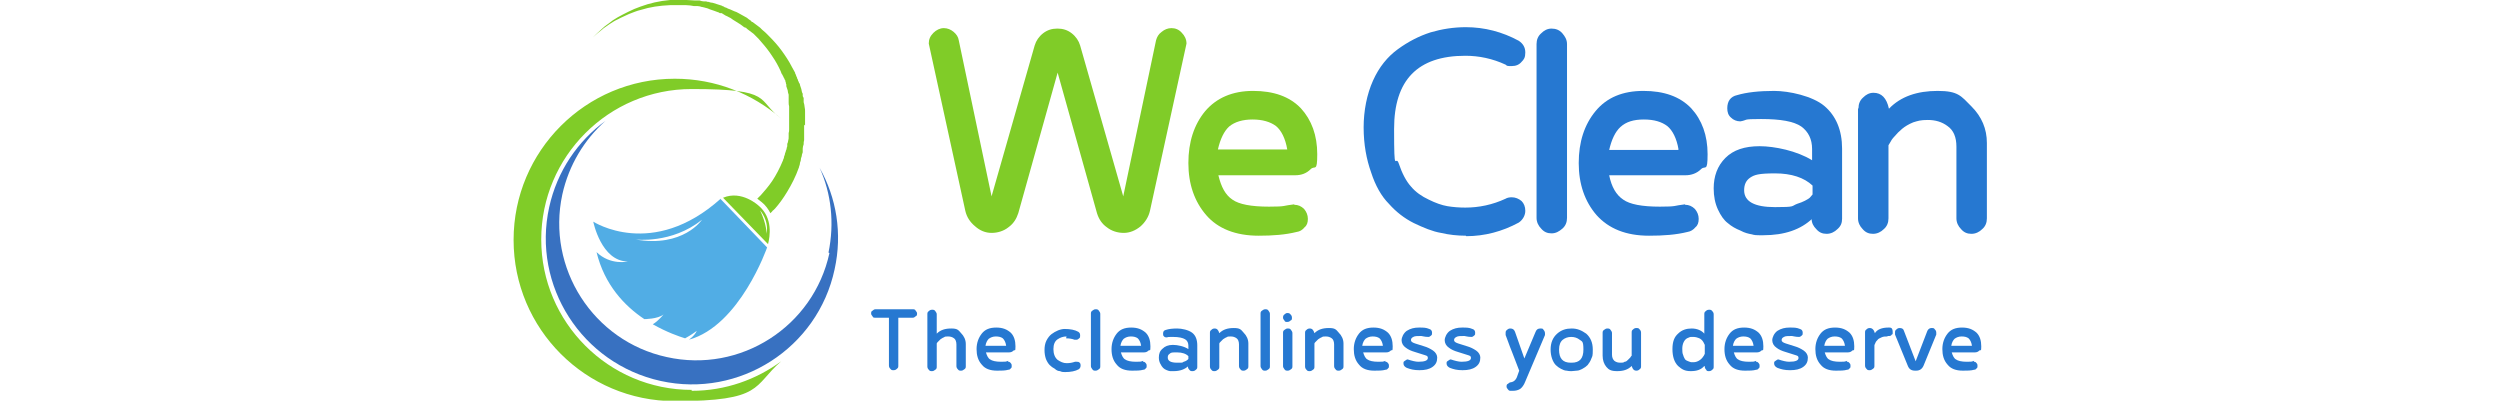
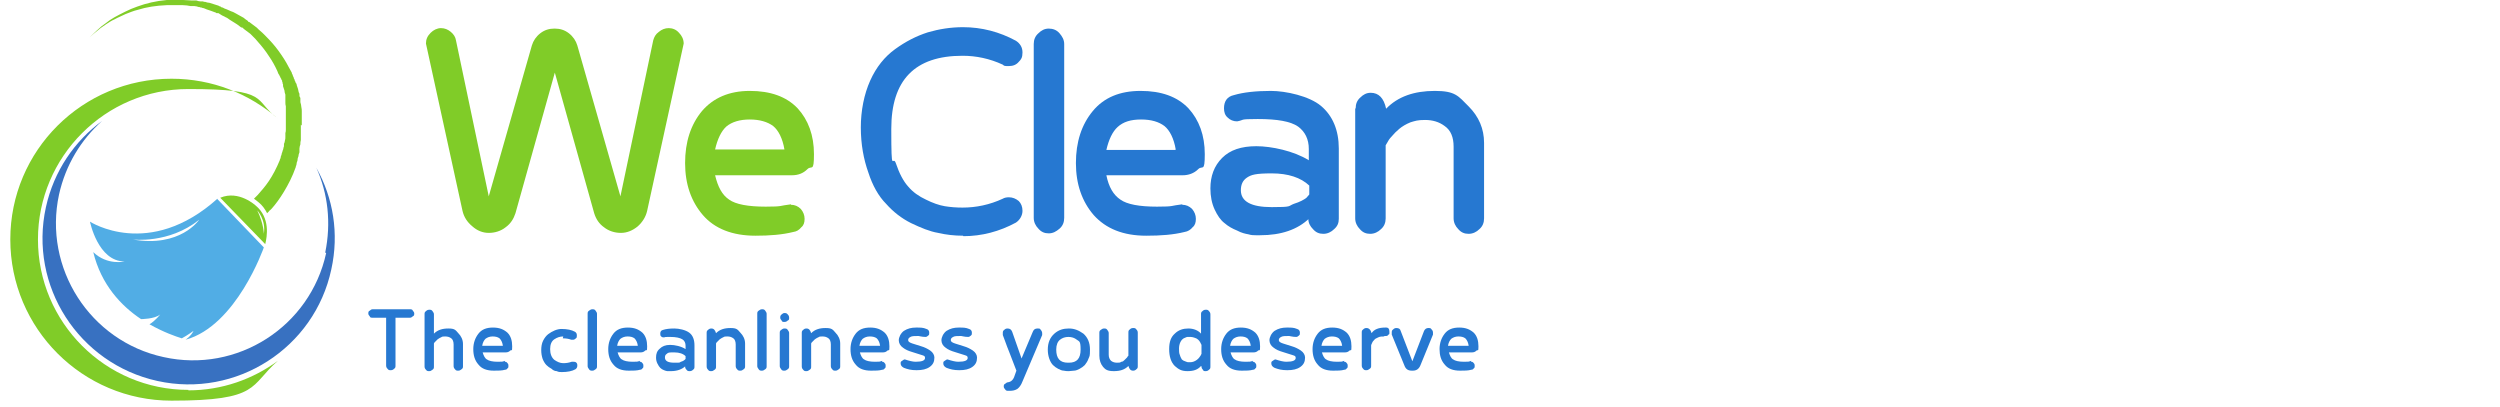
<svg xmlns="http://www.w3.org/2000/svg" version="1.1" viewBox="0 0 533.5 86.7">
  <defs>
    <style>
      .cls-1 {
        fill: none;
      }

      .cls-2 {
        fill: #51ade5;
      }

      .cls-3 {
        fill: #3871c1;
      }

      .cls-4 {
        fill: #80cc28;
      }

      .cls-5 {
        fill: #2678d1;
      }

      .cls-6 {
        clip-path: url(#clippath);
      }
    </style>
    <clipPath id="clippath">
-       <rect class="cls-1" x="109.6" y="16.3" width="57.5" height="69.2" />
+       <rect class="cls-1" x="2.2" y="16.3" width="57.5" height="69.2" />
    </clipPath>
  </defs>
  <g>
    <g id="_圖層_1" data-name="圖層_1">
      <g>
        <g>
          <g class="cls-6">
-             <path class="cls-4" d="M147.6,83.2c-17.7,0-32.1-14.4-32.1-32.1s14.4-32.1,32.1-32.1,13.7,2.3,19.1,6.3c-6.1-5.3-14-8.5-22.7-8.5-19,0-34.4,15.4-34.4,34.4s15.4,34.4,34.4,34.4,16.6-3.2,22.7-8.5c-5.3,3.9-11.9,6.3-19.1,6.3" />
+             <path class="cls-4" d="M40.2,83.2c-17.7,0-32.1-14.4-32.1-32.1S22.5,19,40.2,19s13.7,2.3,19.1,6.3c-6.1-5.3-14-8.5-22.7-8.5C17.6,16.8,2.2,32.1,2.2,51.1s15.4,34.4,34.4,34.4,16.6-3.2,22.7-8.5c-5.3,3.9-11.9,6.3-19.1,6.3" />
          </g>
-           <path class="cls-3" d="M177,54c-3.4,15.7-19,25.7-34.7,22.2-15.7-3.4-25.7-19-22.3-34.7,1.4-6.3,4.7-11.7,9.2-15.7-5.9,4.3-10.3,10.7-12,18.4-3.7,16.8,7,33.4,23.8,37.1,16.8,3.7,33.5-7,37.1-23.8,1.7-7.7.4-15.3-3.2-21.7,2.5,5.5,3.2,11.8,1.9,18.1" />
-           <path class="cls-4" d="M171.8,26.8v-.2c0-.3,0-.6,0-.9,0-.3,0-.6,0-.9,0-.2,0-.3,0-.5,0-.2,0-.3,0-.5,0-.3,0-.6-.1-1,0-.3-.1-.6-.2-1v-.2c0,0,0-.2,0-.2v-.5c-.1-.2-.2-.3-.2-.5h0c0-.1,0-.2,0-.2v-.2c-.2-.3-.2-.6-.3-1-.1-.3-.2-.6-.3-.9v-.2c-.1,0-.1-.2-.2-.2,0-.2-.1-.3-.2-.5,0-.2-.1-.3-.2-.5,0-.2-.1-.3-.2-.5,0-.2-.1-.3-.2-.5,0-.2-.1-.3-.2-.5-.2-.3-.3-.6-.5-.9-.6-1.2-1.4-2.4-2.2-3.5-.8-1.1-1.7-2.1-2.7-3.1l-.7-.7-.8-.7-.2-.2-.2-.2-.4-.3-.4-.3-.8-.6h-.2c0-.2-.1-.2-.2-.3-.3-.2-.6-.4-.8-.6-.6-.3-1.2-.7-1.8-1-.3-.2-.6-.3-.9-.4-.3-.1-.6-.3-.9-.4-.3-.1-.6-.2-.9-.4h-.2c0-.1-.2-.1-.2-.2-.2,0-.3-.1-.5-.2-.6-.2-1.2-.4-1.9-.6-.3,0-.6-.1-.9-.2-.2,0-.3,0-.5-.1-.2,0-.3,0-.5,0-.3,0-.6-.1-.9-.2-.2,0-.3,0-.5,0-.2,0-.3,0-.5,0-.6,0-1.2-.1-1.8-.1-1.2,0-2.4,0-3.5,0-2.3.2-4.4.7-6.3,1.4-.9.3-1.8.7-2.6,1.1-.8.4-1.6.8-2.3,1.2-.7.4-1.3.8-1.9,1.3-.6.4-1.1.8-1.5,1.2-.9.8-1.5,1.4-1.9,1.8-.2.2-.4.4-.5.5-.1.1-.2.2-.2.2,0,0,0,0,.2-.2.1-.1.3-.3.5-.5.4-.4,1.1-1,2-1.7.4-.4,1-.7,1.5-1.1.6-.4,1.2-.8,1.9-1.1.7-.4,1.5-.7,2.3-1.1.8-.3,1.7-.7,2.6-.9,1.9-.6,3.9-.9,6.2-1,1.1,0,2.2,0,3.4,0,.6,0,1.2.1,1.7.2.1,0,.3,0,.4,0,.1,0,.3,0,.4,0,.3,0,.6.1.9.2.1,0,.3,0,.4.1.1,0,.3,0,.4.1.3,0,.6.2.9.3.6.2,1.2.4,1.7.6.1,0,.3.1.4.2,0,0,.1,0,.2,0h.2c.3.2.6.4.8.5.3.1.6.3.8.4.3.1.5.3.8.5.5.3,1.1.7,1.6,1,.3.2.5.4.8.6,0,0,.1,0,.2.1h.2c0,.1.4.4.4.4l.4.3.4.3.4.3.2.2.2.2.7.7.6.7c.8.9,1.6,1.9,2.3,3,.7,1,1.3,2.1,1.8,3.2.1.3.2.6.4.8,0,.1.1.3.2.4,0,.1.1.3.2.4,0,.1.1.3.2.4,0,.1,0,.3.1.4,0,.1,0,.3.1.4,0,0,0,.1,0,.2v.2c.1.3.2.6.3.9,0,.3.1.6.2.9v.2s0,.1,0,.1h0c0,.3,0,.4,0,.5,0,.1,0,.3,0,.4,0,0,0,.1,0,.2v.2c0,.3,0,.6.1.9,0,.3,0,.6,0,.9,0,.1,0,.3,0,.4,0,.1,0,.3,0,.4,0,.3,0,.6,0,.8,0,.3,0,.6,0,.8v.2c0,0,0,.1,0,.2,0,.1,0,.3,0,.4,0,.1,0,.3,0,.4v.2c0,0,0,.1,0,.2,0,.3,0,.5-.1.8,0,.1,0,.3,0,.4,0,.1,0,.3,0,.4,0,.3,0,.5-.1.8,0,.2-.1.5-.2.7,0,.1,0,.2,0,.4,0,.1,0,.2-.1.4,0,.2-.1.5-.2.7,0,.2-.2.5-.2.7,0,.2-.2.4-.2.7,0,.2-.2.4-.2.6-.7,1.7-1.5,3.2-2.3,4.4-.8,1.2-1.7,2.2-2.4,3,0,0-.2.2-.3.3,0,0-.2.2-.3.3,0,0-.1.1-.2.2.5.4.9.7.9.7.9.7,1.5,1.6,1.9,2.4.1-.1.3-.3.4-.4,0-.1.2-.2.3-.3.1-.1.2-.2.3-.3.8-.9,1.7-2.1,2.6-3.6s1.8-3.2,2.5-5.2c0-.2.2-.5.2-.8,0-.3.2-.5.2-.8,0-.3.1-.5.2-.8,0-.3.1-.5.2-.8,0-.1,0-.3,0-.4,0-.1,0-.3,0-.4,0-.3.1-.6.2-.9,0-.3,0-.6.1-.9,0-.1,0-.3,0-.4,0-.1,0-.3,0-.4,0-.3,0-.6,0-.9,0,0,0-.2,0-.2v-.2c0-.2,0-.3,0-.5,0-.2,0-.3,0-.5s0-.2,0-.2" />
-           <path class="cls-2" d="M135.6,51.1s7.7,1,14.2-4.2c0,0-4,6-14.2,4.2ZM153.8,42.4c-14.6,13.1-27.2,4.9-27.2,4.9,0,0,1.7,8.5,7.4,8.5,0,0-3.7.9-6.7-2,1.7,7,6,11.5,10.2,14.3,0,0,2.9,0,4.1-1,0,0-1.1,1.4-2.3,2.1,3,1.7,5.6,2.6,6.9,3,1.3-.7,2.5-1.6,2.5-1.6-.5,1.1-1.7,1.9-1.7,1.9,10.9-3,16.7-19.7,16.7-19.7l-9.9-10.3" />
-           <path class="cls-4" d="M163.6,49.9s0-2.1-1.4-5c0,0,1.9,2,1.4,5ZM161.9,43.9s-3.6-3.4-7.6-1.7l9.6,9.9c.4-1.6,1.1-5.6-2-8.2" />
+           <path class="cls-3" d="M69.6,54c-3.4,15.7-19,25.7-34.7,22.2-15.7-3.4-25.7-19-22.3-34.7,1.4-6.3,4.7-11.7,9.2-15.7-5.9,4.3-10.3,10.7-12,18.4-3.7,16.8,7,33.4,23.8,37.1,16.8,3.7,33.5-7,37.1-23.8,1.7-7.7.4-15.3-3.2-21.7,2.5,5.5,3.2,11.8,1.9,18.1" />
+           <path class="cls-4" d="M64.4,26.8v-.2c0-.3,0-.6,0-.9,0-.3,0-.6,0-.9,0-.2,0-.3,0-.5,0-.2,0-.3,0-.5,0-.3,0-.6-.1-1,0-.3-.1-.6-.2-1v-.2c0,0,0-.2,0-.2v-.5c-.1-.2-.2-.3-.2-.5h0c0-.1,0-.2,0-.2v-.2c-.2-.3-.2-.6-.3-1-.1-.3-.2-.6-.3-.9v-.2c-.1,0-.1-.2-.2-.2,0-.2-.1-.3-.2-.5,0-.2-.1-.3-.2-.5,0-.2-.1-.3-.2-.5,0-.2-.1-.3-.2-.5,0-.2-.1-.3-.2-.5-.2-.3-.3-.6-.5-.9-.6-1.2-1.4-2.4-2.2-3.5-.8-1.1-1.7-2.1-2.7-3.1l-.7-.7-.8-.7-.2-.2-.2-.2-.4-.3-.4-.3-.8-.6h-.2c0-.2-.1-.2-.2-.3-.3-.2-.6-.4-.8-.6-.6-.3-1.2-.7-1.8-1-.3-.2-.6-.3-.9-.4-.3-.1-.6-.3-.9-.4-.3-.1-.6-.2-.9-.4h-.2c0-.1-.2-.1-.2-.2-.2,0-.3-.1-.5-.2-.6-.2-1.2-.4-1.9-.6-.3,0-.6-.1-.9-.2-.2,0-.3,0-.5-.1-.2,0-.3,0-.5,0-.3,0-.6-.1-.9-.2-.2,0-.3,0-.5,0-.2,0-.3,0-.5,0-.6,0-1.2-.1-1.8-.1-1.2,0-2.4,0-3.5,0-2.3.2-4.4.7-6.3,1.4-.9.3-1.8.7-2.6,1.1-.8.4-1.6.8-2.3,1.2-.7.4-1.3.8-1.9,1.3-.6.4-1.1.8-1.5,1.2-.9.8-1.5,1.4-1.9,1.8-.2.2-.4.4-.5.5-.1.1-.2.2-.2.2,0,0,0,0,.2-.2.1-.1.3-.3.5-.5.4-.4,1.1-1,2-1.7.4-.4,1-.7,1.5-1.1.6-.4,1.2-.8,1.9-1.1.7-.4,1.5-.7,2.3-1.1.8-.3,1.7-.7,2.6-.9,1.9-.6,3.9-.9,6.2-1,1.1,0,2.2,0,3.4,0,.6,0,1.2.1,1.7.2.1,0,.3,0,.4,0,.1,0,.3,0,.4,0,.3,0,.6.1.9.2.1,0,.3,0,.4.1.1,0,.3,0,.4.1.3,0,.6.2.9.3.6.2,1.2.4,1.7.6.1,0,.3.1.4.2,0,0,.1,0,.2,0h.2c.3.2.6.4.8.5.3.1.6.3.8.4.3.1.5.3.8.5.5.3,1.1.7,1.6,1,.3.2.5.4.8.6,0,0,.1,0,.2.1h.2c0,.1.4.4.4.4l.4.3.4.3.4.3.2.2.2.2.7.7.6.7c.8.9,1.6,1.9,2.3,3,.7,1,1.3,2.1,1.8,3.2.1.3.2.6.4.8,0,.1.1.3.2.4,0,.1.1.3.2.4,0,.1.1.3.2.4,0,.1,0,.3.1.4,0,.1,0,.3.1.4,0,0,0,.1,0,.2v.2c.1.3.2.6.3.9,0,.3.1.6.2.9v.2s0,.1,0,.1h0c0,.3,0,.4,0,.5,0,.1,0,.3,0,.4,0,0,0,.1,0,.2v.2c0,.3,0,.6.1.9,0,.3,0,.6,0,.9,0,.1,0,.3,0,.4,0,.1,0,.3,0,.4,0,.3,0,.6,0,.8,0,.3,0,.6,0,.8v.2c0,0,0,.1,0,.2,0,.1,0,.3,0,.4,0,.1,0,.3,0,.4v.2c0,0,0,.1,0,.2,0,.3,0,.5-.1.8,0,.1,0,.3,0,.4,0,.1,0,.3,0,.4,0,.3,0,.5-.1.8,0,.2-.1.5-.2.7,0,.1,0,.2,0,.4,0,.1,0,.2-.1.4,0,.2-.1.5-.2.7,0,.2-.2.5-.2.7,0,.2-.2.4-.2.7,0,.2-.2.4-.2.6-.7,1.7-1.5,3.2-2.3,4.4-.8,1.2-1.7,2.2-2.4,3,0,0-.2.2-.3.3,0,0-.2.2-.3.3,0,0-.1.1-.2.2.5.4.9.7.9.7.9.7,1.5,1.6,1.9,2.4.1-.1.3-.3.4-.4,0-.1.2-.2.3-.3.1-.1.2-.2.3-.3.8-.9,1.7-2.1,2.6-3.6s1.8-3.2,2.5-5.2c0-.2.2-.5.2-.8,0-.3.2-.5.2-.8,0-.3.1-.5.2-.8,0-.3.1-.5.2-.8,0-.1,0-.3,0-.4,0-.1,0-.3,0-.4,0-.3.1-.6.2-.9,0-.3,0-.6.1-.9,0-.1,0-.3,0-.4,0-.1,0-.3,0-.4,0-.3,0-.6,0-.9,0,0,0-.2,0-.2v-.2c0-.2,0-.3,0-.5,0-.2,0-.3,0-.5s0-.2,0-.2" />
+           <path class="cls-2" d="M28.3,51.1s7.7,1,14.2-4.2c0,0-4,6-14.2,4.2ZM46.4,42.4c-14.6,13.1-27.2,4.9-27.2,4.9,0,0,1.7,8.5,7.4,8.5,0,0-3.7.9-6.7-2,1.7,7,6,11.5,10.2,14.3,0,0,2.9,0,4.1-1,0,0-1.1,1.4-2.3,2.1,3,1.7,5.6,2.6,6.9,3,1.3-.7,2.5-1.6,2.5-1.6-.5,1.1-1.7,1.9-1.7,1.9,10.9-3,16.7-19.7,16.7-19.7l-9.9-10.3" />
+           <path class="cls-4" d="M56.3,49.9s0-2.1-1.4-5c0,0,1.9,2,1.4,5ZM54.6,43.9s-3.6-3.4-7.6-1.7l9.6,9.9c.4-1.6,1.1-5.6-2-8.2" />
        </g>
        <g>
-           <path class="cls-4" d="M225.7,6.1c1.1,0,2.1.3,3,1,.9.7,1.5,1.6,1.8,2.6l9.2,32.2,7-33.3c.2-.7.5-1.3,1.2-1.8.6-.5,1.3-.8,2.1-.8s1.6.3,2.2,1c.6.6,1,1.4,1,2.3l-7.8,35.7c-.3,1.3-1,2.4-2,3.3-1.1.9-2.3,1.4-3.6,1.4s-2.6-.4-3.6-1.2c-1-.7-1.7-1.7-2.1-3l-8.4-30-8.4,30c-.4,1.2-1,2.2-2.1,3-1,.8-2.3,1.2-3.6,1.2s-2.5-.5-3.5-1.4c-1.1-.9-1.8-2-2.1-3.3l-7.8-35.7c0-.9.3-1.6,1-2.3.6-.6,1.4-1,2.2-1s1.5.3,2.1.8c.6.5,1,1.1,1.1,1.8l7,33.3,9.2-32.2c.3-1,.9-1.9,1.8-2.6.9-.7,1.9-1,3-1Z" />
-           <path class="cls-4" d="M276.2,43.7c.8,0,1.5.3,2.1.9.5.6.8,1.3.8,2.1s-.2,1.4-.7,1.8c-.5.6-1,.9-1.7,1-2.4.6-5.1.8-8.1.8-4.9,0-8.7-1.5-11.2-4.4-2.5-2.9-3.8-6.6-3.8-11.1s1.2-8.2,3.6-11.1c2.4-2.8,5.8-4.3,10.2-4.3s7.8,1.2,10.2,3.7c2.3,2.5,3.5,5.8,3.5,9.8s-.5,2.3-1.4,3.2c-.9.9-2,1.3-3.3,1.3h-16.4c.6,2.5,1.5,4.2,3,5.2,1.4,1,4,1.5,7.8,1.5s2.8-.2,5.4-.5ZM274.7,31.9c-.4-2.4-1.3-4.1-2.4-5-1.2-.9-2.9-1.4-5-1.4s-3.8.5-5,1.5c-1.1,1-1.9,2.7-2.4,4.9h14.7Z" />
-           <path class="cls-5" d="M312.8,50.3c-1.8,0-3.6-.2-5.3-.6-1.8-.3-3.7-1.1-5.8-2.1-2-1-3.8-2.4-5.3-4.1-1.6-1.6-2.9-3.9-3.8-6.7-1-2.8-1.6-6-1.6-9.6s.7-7.1,2-10c1.3-2.9,3.1-5.1,5.3-6.7,2.2-1.6,4.5-2.8,7-3.6,2.4-.7,4.9-1.1,7.5-1.1,4,0,7.8,1,11.3,2.9.9.6,1.4,1.4,1.4,2.5s-.3,1.5-.8,2c-.5.6-1.2.9-2.1.9s-1,0-1.3-.3c-2.8-1.3-5.7-1.9-8.6-1.9-10.2,0-15.2,5.2-15.2,15.6s.3,5.3,1,7.4c.7,2.1,1.6,3.8,2.6,4.9,1,1.2,2.3,2.1,3.8,2.8,1.4.7,2.8,1.2,4,1.4,1.2.2,2.5.3,3.8.3,2.9,0,5.8-.6,8.6-1.9.3-.2.8-.3,1.3-.3.8,0,1.5.3,2.1.8.5.5.8,1.2.8,2.1s-.5,1.9-1.4,2.5c-3.5,1.9-7.3,2.9-11.2,2.9Z" />
-           <path class="cls-5" d="M327.9,9.4c0-.9.3-1.7,1-2.3.6-.6,1.3-1,2.2-1s1.7.3,2.3,1,1,1.4,1,2.3v37.1c0,.9-.3,1.7-1,2.3s-1.4,1-2.3,1-1.6-.3-2.2-1c-.6-.6-1-1.4-1-2.3V9.4Z" />
-           <path class="cls-5" d="M359.6,43.7c.8,0,1.5.3,2.1.9.5.6.8,1.3.8,2.1s-.2,1.4-.7,1.8c-.4.5-1,.9-1.7,1-2.4.6-5.1.8-8.2.8-4.9,0-8.6-1.5-11.2-4.4-2.5-2.9-3.8-6.6-3.8-11.1s1.2-8.2,3.6-11.1c2.4-2.9,5.8-4.3,10.2-4.3s7.8,1.2,10.2,3.7c2.3,2.5,3.5,5.8,3.5,9.8s-.5,2.3-1.4,3.2c-.9.9-2.1,1.3-3.3,1.3h-16.3c.5,2.5,1.5,4.2,3,5.2,1.4,1,4,1.5,7.8,1.5s2.8-.2,5.4-.5ZM358.2,31.9c-.4-2.4-1.3-4.1-2.4-5-1.2-.9-2.8-1.4-5-1.4s-3.8.5-5,1.6c-1.1,1-1.9,2.7-2.4,4.9h14.7Z" />
-           <path class="cls-5" d="M386.8,46.6c-2.5,2.4-6,3.6-10.5,3.6h-.9c-.4,0-1,0-1.6-.2-.6-.1-1.5-.3-2.4-.8-1-.4-1.9-.9-2.7-1.6-.8-.6-1.5-1.6-2.1-2.9-.6-1.3-.9-2.8-.9-4.5,0-2.6.8-4.8,2.5-6.5,1.7-1.7,4.1-2.5,7.3-2.5s8,1,11.2,3v-2.4c0-2.1-.8-3.7-2.3-4.8-1.6-1.1-4.4-1.6-8.6-1.6s-2.7.2-4.4.5c-.8,0-1.5-.3-2-.8-.6-.5-.8-1.2-.8-2,0-1.5.7-2.5,2.1-2.8,2-.6,4.7-.9,7.9-.9s8.2,1.1,10.7,3.2c2.5,2.1,3.8,5.2,3.8,9.1v15c0,.9-.3,1.6-1,2.2-.6.6-1.4,1-2.3,1s-1.6-.3-2.2-1c-.6-.6-1-1.3-1-2.2ZM386.8,39.6c-1.8-1.7-4.5-2.6-8-2.6s-4.4.3-5.3.9c-.9.6-1.3,1.5-1.3,2.7,0,2.4,2.2,3.6,6.6,3.6s3.4-.2,4.7-.7c1.3-.4,2.2-.9,2.7-1.3l.6-.7v-1.8Z" />
-           <path class="cls-5" d="M396.6,23.1c0-.9.3-1.7,1-2.3.6-.6,1.3-1,2.2-1,1.7,0,2.8,1.1,3.3,3.4,2.5-2.6,6-3.8,10.4-3.8s5,1.1,7.2,3.3c2.2,2.2,3.3,4.8,3.3,7.8v16.1c0,.9-.3,1.7-1,2.3-.6.6-1.4,1-2.3,1s-1.6-.3-2.2-1c-.6-.6-1-1.4-1-2.3v-15.3c0-2-.6-3.5-1.9-4.4-1.2-.9-2.6-1.3-4.2-1.3s-2.1.2-3.1.5c-1,.4-1.8.9-2.4,1.4-.6.5-1.2,1.1-1.6,1.6-.5.5-.8,1-1,1.4l-.3.5v15.6c0,.9-.3,1.7-1,2.3-.6.6-1.4,1-2.3,1s-1.6-.3-2.2-1c-.6-.6-1-1.4-1-2.3v-23.4Z" />
-           <path class="cls-5" d="M189.9,67.8h-3.1c-.3,0-.5,0-.6-.3-.2-.2-.3-.4-.3-.6s0-.5.3-.6c.2-.2.4-.3.6-.3h8c.2,0,.5,0,.6.3.2.2.3.4.3.6s0,.5-.3.6c-.2.2-.4.3-.6.3h-3.1v10.2c0,.3,0,.5-.3.7-.2.2-.4.3-.7.3s-.5,0-.7-.3c-.2-.2-.3-.4-.3-.7v-10.2Z" />
-           <path class="cls-5" d="M206.1,78.1c0,.3,0,.5-.3.7s-.4.3-.7.3-.5,0-.7-.3c-.2-.2-.3-.4-.3-.7v-4.6c0-.6-.2-1.1-.5-1.3-.4-.3-.8-.4-1.3-.4s-.6,0-.9.2c-.3.1-.5.3-.7.4-.2.2-.3.3-.5.5-.2.2-.3.3-.3.4v.2c0,0,0,4.7,0,4.7,0,.3,0,.5-.3.7s-.4.3-.7.3-.5,0-.7-.3c-.2-.2-.3-.4-.3-.7v-11.1c0-.3,0-.5.3-.7.2-.2.4-.3.7-.3s.5,0,.7.3.3.4.3.7v4.1c.8-.8,1.8-1.1,3.1-1.1s1.5.3,2.1,1c.6.6,1,1.4,1,2.3v4.8Z" />
-           <path class="cls-5" d="M215.1,77.2c.2,0,.4,0,.6.3.2.2.2.4.2.6s0,.4-.2.5c-.1.2-.3.3-.5.3-.7.2-1.5.2-2.4.2-1.5,0-2.6-.4-3.3-1.3-.8-.9-1.1-2-1.1-3.3s.4-2.4,1.1-3.3c.7-.9,1.7-1.3,3.1-1.3s2.3.4,3.1,1.1c.7.7,1,1.7,1,2.9s-.1.7-.4.9c-.3.3-.6.4-1,.4h-4.9c.2.7.5,1.3.9,1.5.4.3,1.2.5,2.3.5s.9,0,1.6-.2ZM214.7,73.7c-.1-.7-.4-1.2-.7-1.5-.4-.3-.9-.4-1.5-.4s-1.1.2-1.5.5c-.3.3-.6.8-.7,1.5h4.4Z" />
-           <path class="cls-5" d="M227.6,71.8c-.7,0-1.3.2-1.9.6-.6.4-.9,1.1-.9,2.1s.3,1.8.9,2.3c.6.4,1.2.7,1.9.7s1.2-.1,1.8-.3c.2,0,.3,0,.4,0,.2,0,.4,0,.6.2.2.2.2.4.2.6,0,.3-.1.6-.4.8-.7.4-1.7.6-2.9.6-.4,0-.7,0-1.1-.2-.4,0-.8-.2-1.1-.5-.4-.2-.8-.5-1.1-.8-.3-.3-.6-.8-.8-1.3-.2-.6-.3-1.2-.3-1.9s.1-1.4.4-2c.3-.6.7-1.1,1.1-1.4.4-.3.9-.6,1.4-.8.5-.2,1-.3,1.4-.3,1.2,0,2.2.2,2.9.6.3.2.4.4.4.8s0,.4-.2.6-.4.3-.6.3-.2,0-.4,0c-.5-.2-1.1-.3-1.8-.3Z" />
-           <path class="cls-5" d="M232.8,67c0-.3,0-.5.3-.7s.4-.3.7-.3.5,0,.7.3.3.4.3.7v11.1c0,.3,0,.5-.3.7s-.4.3-.7.3-.5,0-.7-.3-.3-.4-.3-.7v-11.1Z" />
-           <path class="cls-5" d="M243.9,77.2c.2,0,.4,0,.6.3.2.2.2.4.2.6s0,.4-.2.5c-.1.2-.3.3-.5.3-.7.2-1.5.2-2.4.2-1.5,0-2.6-.4-3.3-1.3-.8-.9-1.1-2-1.1-3.3s.4-2.4,1.1-3.3c.7-.9,1.7-1.3,3.1-1.3s2.3.4,3.1,1.1c.7.7,1,1.7,1,2.9s-.1.7-.4.9c-.3.3-.6.4-1,.4h-4.9c.2.7.5,1.3.9,1.5.4.3,1.2.5,2.3.5s.9,0,1.6-.2ZM243.5,73.7c-.1-.7-.4-1.2-.7-1.5-.4-.3-.9-.4-1.5-.4s-1.1.2-1.5.5c-.3.3-.6.8-.7,1.5h4.4Z" />
-           <path class="cls-5" d="M253.6,78.1c-.7.7-1.8,1.1-3.1,1.1h-.3c-.1,0-.3,0-.5,0-.2,0-.4-.1-.7-.2-.3-.1-.6-.3-.8-.5-.2-.2-.4-.5-.6-.9-.2-.4-.3-.8-.3-1.3,0-.8.2-1.4.8-1.9.5-.5,1.2-.8,2.2-.8s2.4.3,3.3.9v-.7c0-.6-.2-1.1-.7-1.4-.5-.3-1.3-.5-2.6-.5s-.8,0-1.3.1c-.2,0-.4,0-.6-.2-.2-.2-.2-.3-.2-.6,0-.5.2-.7.6-.8.6-.2,1.4-.3,2.4-.3s2.4.3,3.2.9c.8.6,1.1,1.6,1.1,2.7v4.5c0,.3,0,.5-.3.7-.2.2-.4.3-.7.3s-.5,0-.7-.3c-.2-.2-.3-.4-.3-.7ZM253.6,76c-.5-.5-1.3-.8-2.4-.8s-1.3,0-1.6.3c-.3.2-.4.4-.4.8,0,.7.6,1.1,2,1.1s1,0,1.4-.2c.4-.1.7-.3.8-.4l.2-.2v-.5Z" />
-           <path class="cls-5" d="M258.2,71.1c0-.3,0-.5.3-.7.2-.2.4-.3.7-.3.5,0,.8.3,1,1,.8-.8,1.8-1.1,3.1-1.1s1.5.3,2.1,1c.6.6,1,1.4,1,2.3v4.8c0,.3,0,.5-.3.7s-.4.3-.7.3-.5,0-.7-.3c-.2-.2-.3-.4-.3-.7v-4.6c0-.6-.2-1.1-.5-1.3-.4-.3-.8-.4-1.3-.4s-.6,0-.9.2c-.3.1-.5.3-.7.4-.2.2-.3.3-.5.5-.2.2-.3.3-.3.4v.2c0,0,0,4.7,0,4.7,0,.3,0,.5-.3.7s-.4.3-.7.3-.5,0-.7-.3c-.2-.2-.3-.4-.3-.7v-7Z" />
-           <path class="cls-5" d="M269,67c0-.3,0-.5.3-.7s.4-.3.7-.3.5,0,.7.3.3.4.3.7v11.1c0,.3,0,.5-.3.7s-.4.3-.7.3-.5,0-.7-.3-.3-.4-.3-.7v-11.1Z" />
-           <path class="cls-5" d="M273.8,67.8c0-.2,0-.5.3-.7.2-.2.4-.3.6-.3s.5,0,.7.3c.2.2.3.4.3.7s0,.5-.3.6c-.2.2-.4.3-.7.3s-.5,0-.6-.3c-.2-.2-.3-.4-.3-.6ZM273.8,71.1c0-.3,0-.5.3-.7s.4-.3.7-.3.5,0,.7.3.3.4.3.7v7c0,.3,0,.5-.3.7s-.4.3-.7.3-.5,0-.7-.3-.3-.4-.3-.7v-7Z" />
-           <path class="cls-5" d="M278.5,71.1c0-.3,0-.5.3-.7.2-.2.4-.3.7-.3.5,0,.8.3,1,1,.8-.8,1.8-1.1,3.1-1.1s1.5.3,2.1,1c.6.6,1,1.4,1,2.3v4.8c0,.3,0,.5-.3.7s-.4.3-.7.3-.5,0-.7-.3c-.2-.2-.3-.4-.3-.7v-4.6c0-.6-.2-1.1-.5-1.3-.4-.3-.8-.4-1.3-.4s-.6,0-.9.2c-.3.1-.5.3-.7.4-.2.2-.3.3-.5.5-.2.2-.3.3-.3.4v.2c0,0,0,4.7,0,4.7,0,.3,0,.5-.3.7s-.4.3-.7.3-.5,0-.7-.3c-.2-.2-.3-.4-.3-.7v-7Z" />
-           <path class="cls-5" d="M295.6,77.2c.2,0,.4,0,.6.3.2.2.2.4.2.6s0,.4-.2.5c-.1.2-.3.3-.5.3-.7.2-1.5.2-2.4.2-1.5,0-2.6-.4-3.3-1.3-.8-.9-1.1-2-1.1-3.3s.4-2.4,1.1-3.3c.7-.9,1.7-1.3,3.1-1.3s2.3.4,3.1,1.1c.7.7,1,1.7,1,2.9s-.1.7-.4.9c-.3.3-.6.4-1,.4h-4.9c.2.7.5,1.3.9,1.5.4.3,1.2.5,2.3.5s.9,0,1.6-.2ZM295.1,73.7c-.1-.7-.4-1.2-.7-1.5-.4-.3-.9-.4-1.5-.4s-1.1.2-1.5.5c-.3.3-.6.8-.7,1.5h4.4Z" />
-           <path class="cls-5" d="M305,70.2c.4.1.6.4.6.8s0,.4-.2.6c-.2.2-.4.3-.6.3-.8,0-1.3-.2-1.5-.2-.8,0-1.4,0-1.7.2-.4.2-.5.4-.5.7s.3.5.9.7c.6.2,1.2.4,1.9.6.7.2,1.3.5,1.9.9.6.4.9,1,.9,1.5,0,.9-.3,1.5-1,2-.7.5-1.6.7-2.8.7s-1.9-.2-2.7-.5c-.4-.2-.7-.5-.7-.9s0-.4.3-.6.4-.3.6-.3c.9.3,1.7.5,2.3.5,1.4,0,2-.3,2-.8s-.3-.5-.9-.7c-.6-.2-1.2-.4-1.9-.6-.7-.2-1.4-.5-1.9-.9-.6-.4-.9-1-.9-1.6s.4-1.5,1.1-2c.8-.5,1.6-.7,2.6-.7s1.5,0,2.2.3Z" />
-           <path class="cls-5" d="M314.2,70.2c.4.1.6.4.6.8s0,.4-.2.6c-.2.2-.4.3-.6.3-.8,0-1.3-.2-1.5-.2-.8,0-1.4,0-1.7.2-.4.2-.5.4-.5.7s.3.5.9.7c.6.2,1.2.4,1.9.6.7.2,1.3.5,1.9.9.6.4.9,1,.9,1.5,0,.9-.3,1.5-1,2-.7.5-1.6.7-2.8.7s-1.9-.2-2.7-.5c-.4-.2-.7-.5-.7-.9s0-.4.3-.6.4-.3.6-.3c.9.3,1.7.5,2.3.5,1.4,0,2-.3,2-.8s-.3-.5-.9-.7c-.6-.2-1.2-.4-1.9-.6-.7-.2-1.4-.5-1.9-.9-.6-.4-.9-1-.9-1.6s.4-1.5,1.1-2c.8-.5,1.6-.7,2.6-.7s1.5,0,2.2.3Z" />
-           <path class="cls-5" d="M322.1,81.6c.8,0,1.3-.4,1.6-1.1l.5-1.4c-.3-.8-.8-2.1-1.5-3.9-.7-1.7-1.1-3-1.4-3.7,0-.2,0-.4,0-.4,0-.3,0-.5.3-.7.2-.2.4-.3.7-.3.5,0,.8.2,1,.7l2,5.7,2.4-5.7c.2-.5.5-.7,1-.7s.5,0,.7.3c.2.2.3.5.3.7s0,.2,0,.4l-4.2,9.9c-.3.8-.7,1.3-1.1,1.6-.5.3-1,.4-1.6.4h-.4c-.2,0-.4,0-.6-.3-.2-.2-.3-.4-.3-.6s0-.5.3-.6c.2-.2.4-.3.6-.3Z" />
-           <path class="cls-5" d="M335.4,79.2c-.4,0-.7,0-1.1-.1-.4,0-.8-.2-1.2-.4-.4-.2-.8-.5-1.1-.8-.3-.3-.6-.8-.8-1.4-.2-.6-.3-1.2-.3-1.9,0-1.5.5-2.6,1.4-3.4.9-.8,1.9-1.1,3.1-1.1s2.1.4,3.1,1.1c.9.8,1.4,1.9,1.4,3.4s-.1,1.4-.3,1.9c-.2.6-.5,1-.8,1.4-.3.3-.7.6-1.1.8-.4.2-.8.4-1.2.4-.4,0-.7.1-1.1.1ZM335.4,77.4c1.7,0,2.5-.9,2.5-2.8s-.3-1.7-.8-2.1c-.5-.4-1.1-.6-1.8-.6s-1.3.2-1.8.6c-.5.4-.8,1.1-.8,2.1,0,1.9.8,2.8,2.5,2.8Z" />
-           <path class="cls-5" d="M350.2,78.1c0,.3,0,.5-.3.7-.2.2-.4.3-.7.3-.5,0-.8-.3-1-1-.8.8-1.8,1.1-3.1,1.1s-1.8-.3-2.3-.9c-.5-.6-.8-1.4-.8-2.4v-4.8c0-.3,0-.5.3-.7s.4-.3.7-.3.5,0,.7.3.3.4.3.7v4.6c0,.6.2,1,.5,1.3.4.3.8.4,1.3.4s.6,0,.9-.2c.3,0,.5-.2.7-.4.2-.2.3-.3.5-.5.1-.2.2-.3.3-.4v-.2c0,0,0-4.7,0-4.7,0-.3,0-.5.3-.7.2-.2.4-.3.7-.3s.5,0,.7.3c.2.2.3.4.3.7v7Z" />
-           <path class="cls-5" d="M363.7,78.1c-.7.8-1.6,1.1-2.9,1.1s-1.9-.4-2.7-1.1c-.8-.8-1.2-2-1.2-3.6s.4-2.6,1.2-3.3c.8-.8,1.8-1.1,2.9-1.1s2.1.4,2.7,1.1v-4.1c0-.3,0-.5.3-.7.2-.2.4-.3.7-.3s.5,0,.7.3c.2.2.3.4.3.7v11.1c0,.3,0,.5-.3.7-.2.2-.4.3-.7.3s-.5,0-.6-.3c-.2-.2-.3-.4-.3-.7ZM363.7,73.6s0-.1,0-.2c0,0-.1-.2-.2-.4-.1-.2-.3-.4-.4-.5-.2-.2-.4-.3-.7-.4-.3-.1-.6-.2-.9-.2s-.5,0-.7,0c-.2,0-.5.2-.8.3-.3.2-.5.4-.7.8-.2.4-.3.9-.3,1.4s0,1,.2,1.4c.1.4.3.7.4.9.2.2.4.3.7.4.3.1.5.2.6.2.1,0,.3,0,.5,0,.5,0,1-.2,1.4-.5.4-.3.6-.6.8-.9l.2-.4v-2.1Z" />
-           <path class="cls-5" d="M374.7,77.2c.2,0,.4,0,.6.3.2.2.2.4.2.6s0,.4-.2.5c-.1.2-.3.3-.5.3-.7.2-1.5.2-2.4.2-1.5,0-2.6-.4-3.3-1.3-.8-.9-1.1-2-1.1-3.3s.4-2.4,1.1-3.3c.7-.9,1.7-1.3,3.1-1.3s2.3.4,3.1,1.1c.7.7,1,1.7,1,2.9s-.1.7-.4.9c-.3.3-.6.4-1,.4h-4.9c.2.7.5,1.3.9,1.5.4.3,1.2.5,2.3.5s.9,0,1.6-.2ZM374.2,73.7c-.1-.7-.4-1.2-.7-1.5-.4-.3-.9-.4-1.5-.4s-1.1.2-1.5.5c-.3.3-.6.8-.7,1.5h4.4Z" />
-           <path class="cls-5" d="M384.1,70.2c.4.1.6.4.6.8s0,.4-.2.6c-.2.2-.4.3-.6.3-.8,0-1.3-.2-1.5-.2-.8,0-1.4,0-1.7.2-.4.2-.5.4-.5.7s.3.5.9.7c.6.2,1.2.4,1.9.6.7.2,1.3.5,1.9.9.6.4.9,1,.9,1.5,0,.9-.3,1.5-1,2-.7.5-1.6.7-2.8.7s-1.9-.2-2.7-.5c-.4-.2-.7-.5-.7-.9s0-.4.3-.6.4-.3.6-.3c.9.3,1.7.5,2.3.5,1.4,0,2-.3,2-.8s-.3-.5-.9-.7c-.6-.2-1.2-.4-1.9-.6-.7-.2-1.4-.5-1.9-.9-.6-.4-.9-1-.9-1.6s.4-1.5,1.1-2c.8-.5,1.6-.7,2.6-.7s1.5,0,2.2.3Z" />
-           <path class="cls-5" d="M394.1,77.2c.2,0,.4,0,.6.3.2.2.2.4.2.6s0,.4-.2.5c-.1.2-.3.3-.5.3-.7.2-1.5.2-2.4.2-1.5,0-2.6-.4-3.3-1.3-.8-.9-1.1-2-1.1-3.3s.4-2.4,1.1-3.3c.7-.9,1.7-1.3,3.1-1.3s2.3.4,3.1,1.1c.7.7,1,1.7,1,2.9s-.1.7-.4.9c-.3.3-.6.4-1,.4h-4.9c.2.7.5,1.3.9,1.5.4.3,1.2.5,2.3.5s.9,0,1.6-.2ZM393.7,73.7c-.1-.7-.4-1.2-.7-1.5-.4-.3-.9-.4-1.5-.4s-1.1.2-1.5.5c-.3.3-.6.8-.7,1.5h4.4Z" />
-           <path class="cls-5" d="M402.8,71.8c-.5,0-.9,0-1.3.2s-.7.3-.8.5c-.2.2-.4.4-.5.7-.1.2-.2.4-.2.5v.2s0,4.1,0,4.1c0,.3,0,.5-.3.7s-.4.3-.7.3-.5,0-.7-.3c-.2-.2-.3-.4-.3-.7v-7c0-.3,0-.5.3-.7.2-.2.4-.3.7-.3s.5.1.7.3c.2.2.3.5.4.8.5-.8,1.5-1.2,2.9-1.2h.2c.5,0,.7.3.7.9s0,.5-.2.6c-.1.2-.3.3-.5.3h-.4Z" />
-           <path class="cls-5" d="M408.7,79.1c-.8,0-1.3-.3-1.6-1.1l-2.7-6.6c0,0,0-.2,0-.4,0-.3,0-.5.3-.7.2-.2.4-.3.7-.3.5,0,.8.2.9.6l2.5,6.5,2.5-6.5c.2-.4.5-.6.9-.6s.5,0,.7.3c.2.2.3.4.3.7s0,.3,0,.4l-2.7,6.6c-.3.7-.8,1.1-1.6,1.1Z" />
-           <path class="cls-5" d="M421.2,77.2c.2,0,.4,0,.6.3.2.2.2.4.2.6s0,.4-.2.5c-.1.2-.3.3-.5.3-.7.2-1.5.2-2.4.2-1.5,0-2.6-.4-3.3-1.3-.8-.9-1.1-2-1.1-3.3s.4-2.4,1.1-3.3c.7-.9,1.7-1.3,3.1-1.3s2.3.4,3.1,1.1c.7.7,1,1.7,1,2.9s-.1.7-.4.9c-.3.3-.6.4-1,.4h-4.9c.2.7.5,1.3.9,1.5.4.3,1.2.5,2.3.5s.9,0,1.6-.2ZM420.8,73.7c-.1-.7-.4-1.2-.7-1.5-.4-.3-.9-.4-1.5-.4s-1.1.2-1.5.5c-.3.3-.6.8-.7,1.5h4.4Z" />
+           <path class="cls-4" d="M118.4,6.1c1.1,0,2.1.3,3,1,.9.7,1.5,1.6,1.8,2.6l9.2,32.2,7-33.3c.2-.7.5-1.3,1.2-1.8.6-.5,1.3-.8,2.1-.8s1.6.3,2.2,1c.6.6,1,1.4,1,2.3l-7.8,35.7c-.3,1.3-1,2.4-2,3.3-1.1.9-2.3,1.4-3.6,1.4s-2.6-.4-3.6-1.2c-1-.7-1.7-1.7-2.1-3l-8.4-30-8.4,30c-.4,1.2-1,2.2-2.1,3-1,.8-2.3,1.2-3.6,1.2s-2.5-.5-3.5-1.4c-1.1-.9-1.8-2-2.1-3.3l-7.8-35.7c0-.9.3-1.6,1-2.3.6-.6,1.4-1,2.2-1s1.5.3,2.1.8c.6.5,1,1.1,1.1,1.8l7,33.3,9.2-32.2c.3-1,.9-1.9,1.8-2.6.9-.7,1.9-1,3-1Z" />
+           <path class="cls-4" d="M168.8,43.7c.8,0,1.5.3,2.1.9.5.6.8,1.3.8,2.1s-.2,1.4-.7,1.8c-.5.6-1,.9-1.7,1-2.4.6-5.1.8-8.1.8-4.9,0-8.7-1.5-11.2-4.4-2.5-2.9-3.8-6.6-3.8-11.1s1.2-8.2,3.6-11.1c2.4-2.8,5.8-4.3,10.2-4.3s7.8,1.2,10.2,3.7c2.3,2.5,3.5,5.8,3.5,9.8s-.5,2.3-1.4,3.2c-.9.9-2,1.3-3.3,1.3h-16.4c.6,2.5,1.5,4.2,3,5.2,1.4,1,4,1.5,7.8,1.5s2.8-.2,5.4-.5ZM167.4,31.9c-.4-2.4-1.3-4.1-2.4-5-1.2-.9-2.9-1.4-5-1.4s-3.8.5-5,1.5c-1.1,1-1.9,2.7-2.4,4.9h14.7Z" />
+           <path class="cls-5" d="M205.5,50.3c-1.8,0-3.6-.2-5.3-.6-1.8-.3-3.7-1.1-5.8-2.1-2-1-3.8-2.4-5.3-4.1-1.6-1.6-2.9-3.9-3.8-6.7-1-2.8-1.6-6-1.6-9.6s.7-7.1,2-10c1.3-2.9,3.1-5.1,5.3-6.7,2.2-1.6,4.5-2.8,7-3.6,2.4-.7,4.9-1.1,7.5-1.1,4,0,7.8,1,11.3,2.9.9.6,1.4,1.4,1.4,2.5s-.3,1.5-.8,2c-.5.6-1.2.9-2.1.9s-1,0-1.3-.3c-2.8-1.3-5.7-1.9-8.6-1.9-10.2,0-15.2,5.2-15.2,15.6s.3,5.3,1,7.4c.7,2.1,1.6,3.8,2.6,4.9,1,1.2,2.3,2.1,3.8,2.8,1.4.7,2.8,1.2,4,1.4,1.2.2,2.5.3,3.8.3,2.9,0,5.8-.6,8.6-1.9.3-.2.8-.3,1.3-.3.8,0,1.5.3,2.1.8.5.5.8,1.2.8,2.1s-.5,1.9-1.4,2.5c-3.5,1.9-7.3,2.9-11.2,2.9Z" />
+           <path class="cls-5" d="M220.6,9.4c0-.9.3-1.7,1-2.3.6-.6,1.3-1,2.2-1s1.7.3,2.3,1,1,1.4,1,2.3v37.1c0,.9-.3,1.7-1,2.3s-1.4,1-2.3,1-1.6-.3-2.2-1c-.6-.6-1-1.4-1-2.3V9.4Z" />
+           <path class="cls-5" d="M252.3,43.7c.8,0,1.5.3,2.1.9.5.6.8,1.3.8,2.1s-.2,1.4-.7,1.8c-.4.5-1,.9-1.7,1-2.4.6-5.1.8-8.2.8-4.9,0-8.6-1.5-11.2-4.4-2.5-2.9-3.8-6.6-3.8-11.1s1.2-8.2,3.6-11.1c2.4-2.9,5.8-4.3,10.2-4.3s7.8,1.2,10.2,3.7c2.3,2.5,3.5,5.8,3.5,9.8s-.5,2.3-1.4,3.2c-.9.9-2.1,1.3-3.3,1.3h-16.3c.5,2.5,1.5,4.2,3,5.2,1.4,1,4,1.5,7.8,1.5s2.8-.2,5.4-.5ZM250.9,31.9c-.4-2.4-1.3-4.1-2.4-5-1.2-.9-2.8-1.4-5-1.4s-3.8.5-5,1.6c-1.1,1-1.9,2.7-2.4,4.9h14.7Z" />
+           <path class="cls-5" d="M279.4,46.6c-2.5,2.4-6,3.6-10.5,3.6h-.9c-.4,0-1,0-1.6-.2-.6-.1-1.5-.3-2.4-.8-1-.4-1.9-.9-2.7-1.6-.8-.6-1.5-1.6-2.1-2.9-.6-1.3-.9-2.8-.9-4.5,0-2.6.8-4.8,2.5-6.5,1.7-1.7,4.1-2.5,7.3-2.5s8,1,11.2,3v-2.4c0-2.1-.8-3.7-2.3-4.8-1.6-1.1-4.4-1.6-8.6-1.6s-2.7.2-4.4.5c-.8,0-1.5-.3-2-.8-.6-.5-.8-1.2-.8-2,0-1.5.7-2.5,2.1-2.8,2-.6,4.7-.9,7.9-.9s8.2,1.1,10.7,3.2c2.5,2.1,3.8,5.2,3.8,9.1v15c0,.9-.3,1.6-1,2.2-.6.6-1.4,1-2.3,1s-1.6-.3-2.2-1c-.6-.6-1-1.3-1-2.2ZM279.4,39.6c-1.8-1.7-4.5-2.6-8-2.6s-4.4.3-5.3.9c-.9.6-1.3,1.5-1.3,2.7,0,2.4,2.2,3.6,6.6,3.6s3.4-.2,4.7-.7c1.3-.4,2.2-.9,2.7-1.3l.6-.7v-1.8Z" />
+           <path class="cls-5" d="M289.3,23.1c0-.9.3-1.7,1-2.3.6-.6,1.3-1,2.2-1,1.7,0,2.8,1.1,3.3,3.4,2.5-2.6,6-3.8,10.4-3.8s5,1.1,7.2,3.3c2.2,2.2,3.3,4.8,3.3,7.8v16.1c0,.9-.3,1.7-1,2.3-.6.6-1.4,1-2.3,1s-1.6-.3-2.2-1c-.6-.6-1-1.4-1-2.3v-15.3c0-2-.6-3.5-1.9-4.4-1.2-.9-2.6-1.3-4.2-1.3s-2.1.2-3.1.5c-1,.4-1.8.9-2.4,1.4-.6.5-1.2,1.1-1.6,1.6-.5.5-.8,1-1,1.4l-.3.5v15.6c0,.9-.3,1.7-1,2.3-.6.6-1.4,1-2.3,1s-1.6-.3-2.2-1c-.6-.6-1-1.4-1-2.3v-23.4Z" />
+           <path class="cls-5" d="M82.6,67.8h-3.1c-.3,0-.5,0-.6-.3-.2-.2-.3-.4-.3-.6s0-.5.3-.6c.2-.2.4-.3.6-.3h8c.2,0,.5,0,.6.3.2.2.3.4.3.6s0,.5-.3.6c-.2.2-.4.3-.6.3h-3.1v10.2c0,.3,0,.5-.3.7-.2.2-.4.3-.7.3s-.5,0-.7-.3c-.2-.2-.3-.4-.3-.7v-10.2Z" />
+           <path class="cls-5" d="M98.8,78.1c0,.3,0,.5-.3.7s-.4.3-.7.3-.5,0-.7-.3c-.2-.2-.3-.4-.3-.7v-4.6c0-.6-.2-1.1-.5-1.3-.4-.3-.8-.4-1.3-.4s-.6,0-.9.2c-.3.1-.5.3-.7.4-.2.2-.3.3-.5.5-.2.2-.3.3-.3.4v.2c0,0,0,4.7,0,4.7,0,.3,0,.5-.3.7s-.4.3-.7.3-.5,0-.7-.3c-.2-.2-.3-.4-.3-.7v-11.1c0-.3,0-.5.3-.7.2-.2.4-.3.7-.3s.5,0,.7.3.3.4.3.7v4.1c.8-.8,1.8-1.1,3.1-1.1s1.5.3,2.1,1c.6.6,1,1.4,1,2.3v4.8Z" />
+           <path class="cls-5" d="M107.7,77.2c.2,0,.4,0,.6.3.2.2.2.4.2.6s0,.4-.2.5c-.1.2-.3.3-.5.3-.7.2-1.5.2-2.4.2-1.5,0-2.6-.4-3.3-1.3-.8-.9-1.1-2-1.1-3.3s.4-2.4,1.1-3.3c.7-.9,1.7-1.3,3.1-1.3s2.3.4,3.1,1.1c.7.7,1,1.7,1,2.9s-.1.7-.4.9c-.3.3-.6.4-1,.4h-4.9c.2.7.5,1.3.9,1.5.4.3,1.2.5,2.3.5s.9,0,1.6-.2ZM107.3,73.7c-.1-.7-.4-1.2-.7-1.5-.4-.3-.9-.4-1.5-.4s-1.1.2-1.5.5c-.3.3-.6.8-.7,1.5h4.4Z" />
+           <path class="cls-5" d="M120.2,71.8c-.7,0-1.3.2-1.9.6-.6.4-.9,1.1-.9,2.1s.3,1.8.9,2.3c.6.4,1.2.7,1.9.7s1.2-.1,1.8-.3c.2,0,.3,0,.4,0,.2,0,.4,0,.6.2.2.2.2.4.2.6,0,.3-.1.6-.4.8-.7.4-1.7.6-2.9.6-.4,0-.7,0-1.1-.2-.4,0-.8-.2-1.1-.5-.4-.2-.8-.5-1.1-.8-.3-.3-.6-.8-.8-1.3-.2-.6-.3-1.2-.3-1.9s.1-1.4.4-2c.3-.6.7-1.1,1.1-1.4.4-.3.9-.6,1.4-.8.5-.2,1-.3,1.4-.3,1.2,0,2.2.2,2.9.6.3.2.4.4.4.8s0,.4-.2.6-.4.3-.6.3-.2,0-.4,0c-.5-.2-1.1-.3-1.8-.3Z" />
+           <path class="cls-5" d="M125.4,67c0-.3,0-.5.3-.7s.4-.3.7-.3.5,0,.7.3.3.4.3.7v11.1c0,.3,0,.5-.3.7s-.4.3-.7.3-.5,0-.7-.3-.3-.4-.3-.7v-11.1Z" />
+           <path class="cls-5" d="M136.5,77.2c.2,0,.4,0,.6.3.2.2.2.4.2.6s0,.4-.2.5c-.1.2-.3.3-.5.3-.7.2-1.5.2-2.4.2-1.5,0-2.6-.4-3.3-1.3-.8-.9-1.1-2-1.1-3.3s.4-2.4,1.1-3.3c.7-.9,1.7-1.3,3.1-1.3s2.3.4,3.1,1.1c.7.7,1,1.7,1,2.9s-.1.7-.4.9c-.3.3-.6.4-1,.4h-4.9c.2.7.5,1.3.9,1.5.4.3,1.2.5,2.3.5s.9,0,1.6-.2ZM136.1,73.7c-.1-.7-.4-1.2-.7-1.5-.4-.3-.9-.4-1.5-.4s-1.1.2-1.5.5c-.3.3-.6.8-.7,1.5h4.4Z" />
+           <path class="cls-5" d="M146.3,78.1c-.7.7-1.8,1.1-3.1,1.1h-.3c-.1,0-.3,0-.5,0-.2,0-.4-.1-.7-.2-.3-.1-.6-.3-.8-.5-.2-.2-.4-.5-.6-.9-.2-.4-.3-.8-.3-1.3,0-.8.2-1.4.8-1.9.5-.5,1.2-.8,2.2-.8s2.4.3,3.3.9v-.7c0-.6-.2-1.1-.7-1.4-.5-.3-1.3-.5-2.6-.5s-.8,0-1.3.1c-.2,0-.4,0-.6-.2-.2-.2-.2-.3-.2-.6,0-.5.2-.7.6-.8.6-.2,1.4-.3,2.4-.3s2.4.3,3.2.9c.8.6,1.1,1.6,1.1,2.7v4.5c0,.3,0,.5-.3.7-.2.2-.4.3-.7.3s-.5,0-.7-.3c-.2-.2-.3-.4-.3-.7ZM146.3,76c-.5-.5-1.3-.8-2.4-.8s-1.3,0-1.6.3c-.3.2-.4.4-.4.8,0,.7.6,1.1,2,1.1s1,0,1.4-.2c.4-.1.7-.3.8-.4l.2-.2v-.5Z" />
+           <path class="cls-5" d="M150.8,71.1c0-.3,0-.5.3-.7.2-.2.4-.3.7-.3.5,0,.8.3,1,1,.8-.8,1.8-1.1,3.1-1.1s1.5.3,2.1,1c.6.6,1,1.4,1,2.3v4.8c0,.3,0,.5-.3.7s-.4.3-.7.3-.5,0-.7-.3c-.2-.2-.3-.4-.3-.7v-4.6c0-.6-.2-1.1-.5-1.3-.4-.3-.8-.4-1.3-.4s-.6,0-.9.2c-.3.1-.5.3-.7.4-.2.2-.3.3-.5.5-.2.2-.3.3-.3.4v.2c0,0,0,4.7,0,4.7,0,.3,0,.5-.3.7s-.4.3-.7.3-.5,0-.7-.3c-.2-.2-.3-.4-.3-.7v-7Z" />
+           <path class="cls-5" d="M161.6,67c0-.3,0-.5.3-.7s.4-.3.7-.3.5,0,.7.3.3.4.3.7v11.1c0,.3,0,.5-.3.7s-.4.3-.7.3-.5,0-.7-.3-.3-.4-.3-.7v-11.1Z" />
+           <path class="cls-5" d="M166.5,67.8c0-.2,0-.5.3-.7.2-.2.4-.3.6-.3s.5,0,.7.3c.2.2.3.4.3.7s0,.5-.3.6c-.2.2-.4.3-.7.3s-.5,0-.6-.3c-.2-.2-.3-.4-.3-.6ZM166.4,71.1c0-.3,0-.5.3-.7s.4-.3.7-.3.5,0,.7.3.3.4.3.7v7c0,.3,0,.5-.3.7s-.4.3-.7.3-.5,0-.7-.3-.3-.4-.3-.7v-7Z" />
+           <path class="cls-5" d="M171.1,71.1c0-.3,0-.5.3-.7.2-.2.4-.3.7-.3.5,0,.8.3,1,1,.8-.8,1.8-1.1,3.1-1.1s1.5.3,2.1,1c.6.6,1,1.4,1,2.3v4.8c0,.3,0,.5-.3.7s-.4.3-.7.3-.5,0-.7-.3c-.2-.2-.3-.4-.3-.7v-4.6c0-.6-.2-1.1-.5-1.3-.4-.3-.8-.4-1.3-.4s-.6,0-.9.2c-.3.1-.5.3-.7.4-.2.2-.3.3-.5.5-.2.2-.3.3-.3.4v.2c0,0,0,4.7,0,4.7,0,.3,0,.5-.3.7s-.4.3-.7.3-.5,0-.7-.3c-.2-.2-.3-.4-.3-.7v-7Z" />
+           <path class="cls-5" d="M188.2,77.2c.2,0,.4,0,.6.3.2.2.2.4.2.6s0,.4-.2.5c-.1.2-.3.3-.5.3-.7.2-1.5.2-2.4.2-1.5,0-2.6-.4-3.3-1.3-.8-.9-1.1-2-1.1-3.3s.4-2.4,1.1-3.3c.7-.9,1.7-1.3,3.1-1.3s2.3.4,3.1,1.1c.7.7,1,1.7,1,2.9s-.1.7-.4.9c-.3.3-.6.4-1,.4h-4.9c.2.7.5,1.3.9,1.5.4.3,1.2.5,2.3.5s.9,0,1.6-.2ZM187.8,73.7c-.1-.7-.4-1.2-.7-1.5-.4-.3-.9-.4-1.5-.4s-1.1.2-1.5.5c-.3.3-.6.8-.7,1.5h4.4Z" />
+           <path class="cls-5" d="M197.7,70.2c.4.1.6.4.6.8s0,.4-.2.6c-.2.2-.4.3-.6.3-.8,0-1.3-.2-1.5-.2-.8,0-1.4,0-1.7.2-.4.2-.5.4-.5.7s.3.5.9.7c.6.2,1.2.4,1.9.6.7.2,1.3.5,1.9.9.6.4.9,1,.9,1.5,0,.9-.3,1.5-1,2-.7.5-1.6.7-2.8.7s-1.9-.2-2.7-.5c-.4-.2-.7-.5-.7-.9s0-.4.3-.6.4-.3.6-.3c.9.3,1.7.5,2.3.5,1.4,0,2-.3,2-.8s-.3-.5-.9-.7c-.6-.2-1.2-.4-1.9-.6-.7-.2-1.4-.5-1.9-.9-.6-.4-.9-1-.9-1.6s.4-1.5,1.1-2c.8-.5,1.6-.7,2.6-.7s1.5,0,2.2.3Z" />
+           <path class="cls-5" d="M206.8,70.2c.4.1.6.4.6.8s0,.4-.2.6c-.2.2-.4.3-.6.3-.8,0-1.3-.2-1.5-.2-.8,0-1.4,0-1.7.2-.4.2-.5.4-.5.7s.3.5.9.7c.6.2,1.2.4,1.9.6.7.2,1.3.5,1.9.9.6.4.9,1,.9,1.5,0,.9-.3,1.5-1,2-.7.5-1.6.7-2.8.7s-1.9-.2-2.7-.5c-.4-.2-.7-.5-.7-.9s0-.4.3-.6.4-.3.6-.3c.9.3,1.7.5,2.3.5,1.4,0,2-.3,2-.8s-.3-.5-.9-.7c-.6-.2-1.2-.4-1.9-.6-.7-.2-1.4-.5-1.9-.9-.6-.4-.9-1-.9-1.6s.4-1.5,1.1-2c.8-.5,1.6-.7,2.6-.7s1.5,0,2.2.3Z" />
+           <path class="cls-5" d="M214.8,81.6c.8,0,1.3-.4,1.6-1.1l.5-1.4c-.3-.8-.8-2.1-1.5-3.9-.7-1.7-1.1-3-1.4-3.7,0-.2,0-.4,0-.4,0-.3,0-.5.3-.7.2-.2.4-.3.7-.3.5,0,.8.2,1,.7l2,5.7,2.4-5.7c.2-.5.5-.7,1-.7s.5,0,.7.3c.2.2.3.5.3.7s0,.2,0,.4l-4.2,9.9c-.3.8-.7,1.3-1.1,1.6-.5.3-1,.4-1.6.4h-.4c-.2,0-.4,0-.6-.3-.2-.2-.3-.4-.3-.6s0-.5.3-.6c.2-.2.4-.3.6-.3Z" />
+           <path class="cls-5" d="M228.1,79.2c-.4,0-.7,0-1.1-.1-.4,0-.8-.2-1.2-.4-.4-.2-.8-.5-1.1-.8-.3-.3-.6-.8-.8-1.4-.2-.6-.3-1.2-.3-1.9,0-1.5.5-2.6,1.4-3.4.9-.8,1.9-1.1,3.1-1.1s2.1.4,3.1,1.1c.9.8,1.4,1.9,1.4,3.4s-.1,1.4-.3,1.9c-.2.6-.5,1-.8,1.4-.3.3-.7.6-1.1.8-.4.2-.8.4-1.2.4-.4,0-.7.1-1.1.1ZM228.1,77.4c1.7,0,2.5-.9,2.5-2.8s-.3-1.7-.8-2.1c-.5-.4-1.1-.6-1.8-.6s-1.3.2-1.8.6c-.5.4-.8,1.1-.8,2.1,0,1.9.8,2.8,2.5,2.8Z" />
+           <path class="cls-5" d="M242.8,78.1c0,.3,0,.5-.3.7-.2.2-.4.3-.7.3-.5,0-.8-.3-1-1-.8.8-1.8,1.1-3.1,1.1s-1.8-.3-2.3-.9c-.5-.6-.8-1.4-.8-2.4v-4.8c0-.3,0-.5.3-.7s.4-.3.7-.3.5,0,.7.3.3.4.3.7v4.6c0,.6.2,1,.5,1.3.4.3.8.4,1.3.4s.6,0,.9-.2c.3,0,.5-.2.7-.4.2-.2.3-.3.5-.5.1-.2.2-.3.3-.4v-.2c0,0,0-4.7,0-4.7,0-.3,0-.5.3-.7.2-.2.4-.3.7-.3s.5,0,.7.3c.2.2.3.4.3.7v7Z" />
+           <path class="cls-5" d="M256.3,78.1c-.7.8-1.6,1.1-2.9,1.1s-1.9-.4-2.7-1.1c-.8-.8-1.2-2-1.2-3.6s.4-2.6,1.2-3.3c.8-.8,1.8-1.1,2.9-1.1s2.1.4,2.7,1.1v-4.1c0-.3,0-.5.3-.7.2-.2.4-.3.7-.3s.5,0,.7.3c.2.2.3.4.3.7v11.1c0,.3,0,.5-.3.7-.2.2-.4.3-.7.3s-.5,0-.6-.3c-.2-.2-.3-.4-.3-.7ZM256.3,73.6s0-.1,0-.2c0,0-.1-.2-.2-.4-.1-.2-.3-.4-.4-.5-.2-.2-.4-.3-.7-.4-.3-.1-.6-.2-.9-.2s-.5,0-.7,0c-.2,0-.5.2-.8.3-.3.2-.5.4-.7.8-.2.4-.3.9-.3,1.4s0,1,.2,1.4c.1.4.3.7.4.9.2.2.4.3.7.4.3.1.5.2.6.2.1,0,.3,0,.5,0,.5,0,1-.2,1.4-.5.4-.3.6-.6.8-.9l.2-.4v-2.1Z" />
+           <path class="cls-5" d="M267.3,77.2c.2,0,.4,0,.6.3.2.2.2.4.2.6s0,.4-.2.5c-.1.2-.3.3-.5.3-.7.2-1.5.2-2.4.2-1.5,0-2.6-.4-3.3-1.3-.8-.9-1.1-2-1.1-3.3s.4-2.4,1.1-3.3c.7-.9,1.7-1.3,3.1-1.3s2.3.4,3.1,1.1c.7.7,1,1.7,1,2.9s-.1.7-.4.9c-.3.3-.6.4-1,.4h-4.9c.2.7.5,1.3.9,1.5.4.3,1.2.5,2.3.5s.9,0,1.6-.2ZM266.9,73.7c-.1-.7-.4-1.2-.7-1.5-.4-.3-.9-.4-1.5-.4s-1.1.2-1.5.5c-.3.3-.6.8-.7,1.5h4.4Z" />
+           <path class="cls-5" d="M276.8,70.2c.4.1.6.4.6.8s0,.4-.2.6c-.2.2-.4.3-.6.3-.8,0-1.3-.2-1.5-.2-.8,0-1.4,0-1.7.2-.4.2-.5.4-.5.7s.3.5.9.7c.6.2,1.2.4,1.9.6.7.2,1.3.5,1.9.9.6.4.9,1,.9,1.5,0,.9-.3,1.5-1,2-.7.5-1.6.7-2.8.7s-1.9-.2-2.7-.5c-.4-.2-.7-.5-.7-.9s0-.4.3-.6.4-.3.6-.3c.9.3,1.7.5,2.3.5,1.4,0,2-.3,2-.8s-.3-.5-.9-.7c-.6-.2-1.2-.4-1.9-.6-.7-.2-1.4-.5-1.9-.9-.6-.4-.9-1-.9-1.6s.4-1.5,1.1-2c.8-.5,1.6-.7,2.6-.7s1.5,0,2.2.3Z" />
+           <path class="cls-5" d="M286.8,77.2c.2,0,.4,0,.6.3.2.2.2.4.2.6s0,.4-.2.5c-.1.2-.3.3-.5.3-.7.2-1.5.2-2.4.2-1.5,0-2.6-.4-3.3-1.3-.8-.9-1.1-2-1.1-3.3s.4-2.4,1.1-3.3c.7-.9,1.7-1.3,3.1-1.3s2.3.4,3.1,1.1c.7.7,1,1.7,1,2.9s-.1.7-.4.9c-.3.3-.6.4-1,.4h-4.9c.2.7.5,1.3.9,1.5.4.3,1.2.5,2.3.5s.9,0,1.6-.2ZM286.4,73.7c-.1-.7-.4-1.2-.7-1.5-.4-.3-.9-.4-1.5-.4s-1.1.2-1.5.5c-.3.3-.6.8-.7,1.5h4.4Z" />
+           <path class="cls-5" d="M295.4,71.8c-.5,0-.9,0-1.3.2s-.7.3-.8.5c-.2.2-.4.4-.5.7-.1.2-.2.4-.2.5v.2s0,4.1,0,4.1c0,.3,0,.5-.3.7s-.4.3-.7.3-.5,0-.7-.3c-.2-.2-.3-.4-.3-.7v-7c0-.3,0-.5.3-.7.2-.2.4-.3.7-.3s.5.1.7.3c.2.2.3.5.4.8.5-.8,1.5-1.2,2.9-1.2h.2c.5,0,.7.3.7.9s0,.5-.2.6c-.1.2-.3.3-.5.3h-.4Z" />
+           <path class="cls-5" d="M301.3,79.1c-.8,0-1.3-.3-1.6-1.1l-2.7-6.6c0,0,0-.2,0-.4,0-.3,0-.5.3-.7.2-.2.4-.3.7-.3.5,0,.8.2.9.6l2.5,6.5,2.5-6.5c.2-.4.5-.6.9-.6s.5,0,.7.3c.2.2.3.4.3.7s0,.3,0,.4l-2.7,6.6c-.3.7-.8,1.1-1.6,1.1Z" />
+           <path class="cls-5" d="M313.9,77.2c.2,0,.4,0,.6.3.2.2.2.4.2.6s0,.4-.2.5c-.1.2-.3.3-.5.3-.7.2-1.5.2-2.4.2-1.5,0-2.6-.4-3.3-1.3-.8-.9-1.1-2-1.1-3.3s.4-2.4,1.1-3.3c.7-.9,1.7-1.3,3.1-1.3s2.3.4,3.1,1.1c.7.7,1,1.7,1,2.9s-.1.7-.4.9c-.3.3-.6.4-1,.4h-4.9c.2.7.5,1.3.9,1.5.4.3,1.2.5,2.3.5s.9,0,1.6-.2ZM313.4,73.7c-.1-.7-.4-1.2-.7-1.5-.4-.3-.9-.4-1.5-.4s-1.1.2-1.5.5c-.3.3-.6.8-.7,1.5h4.4Z" />
        </g>
      </g>
    </g>
  </g>
</svg>
